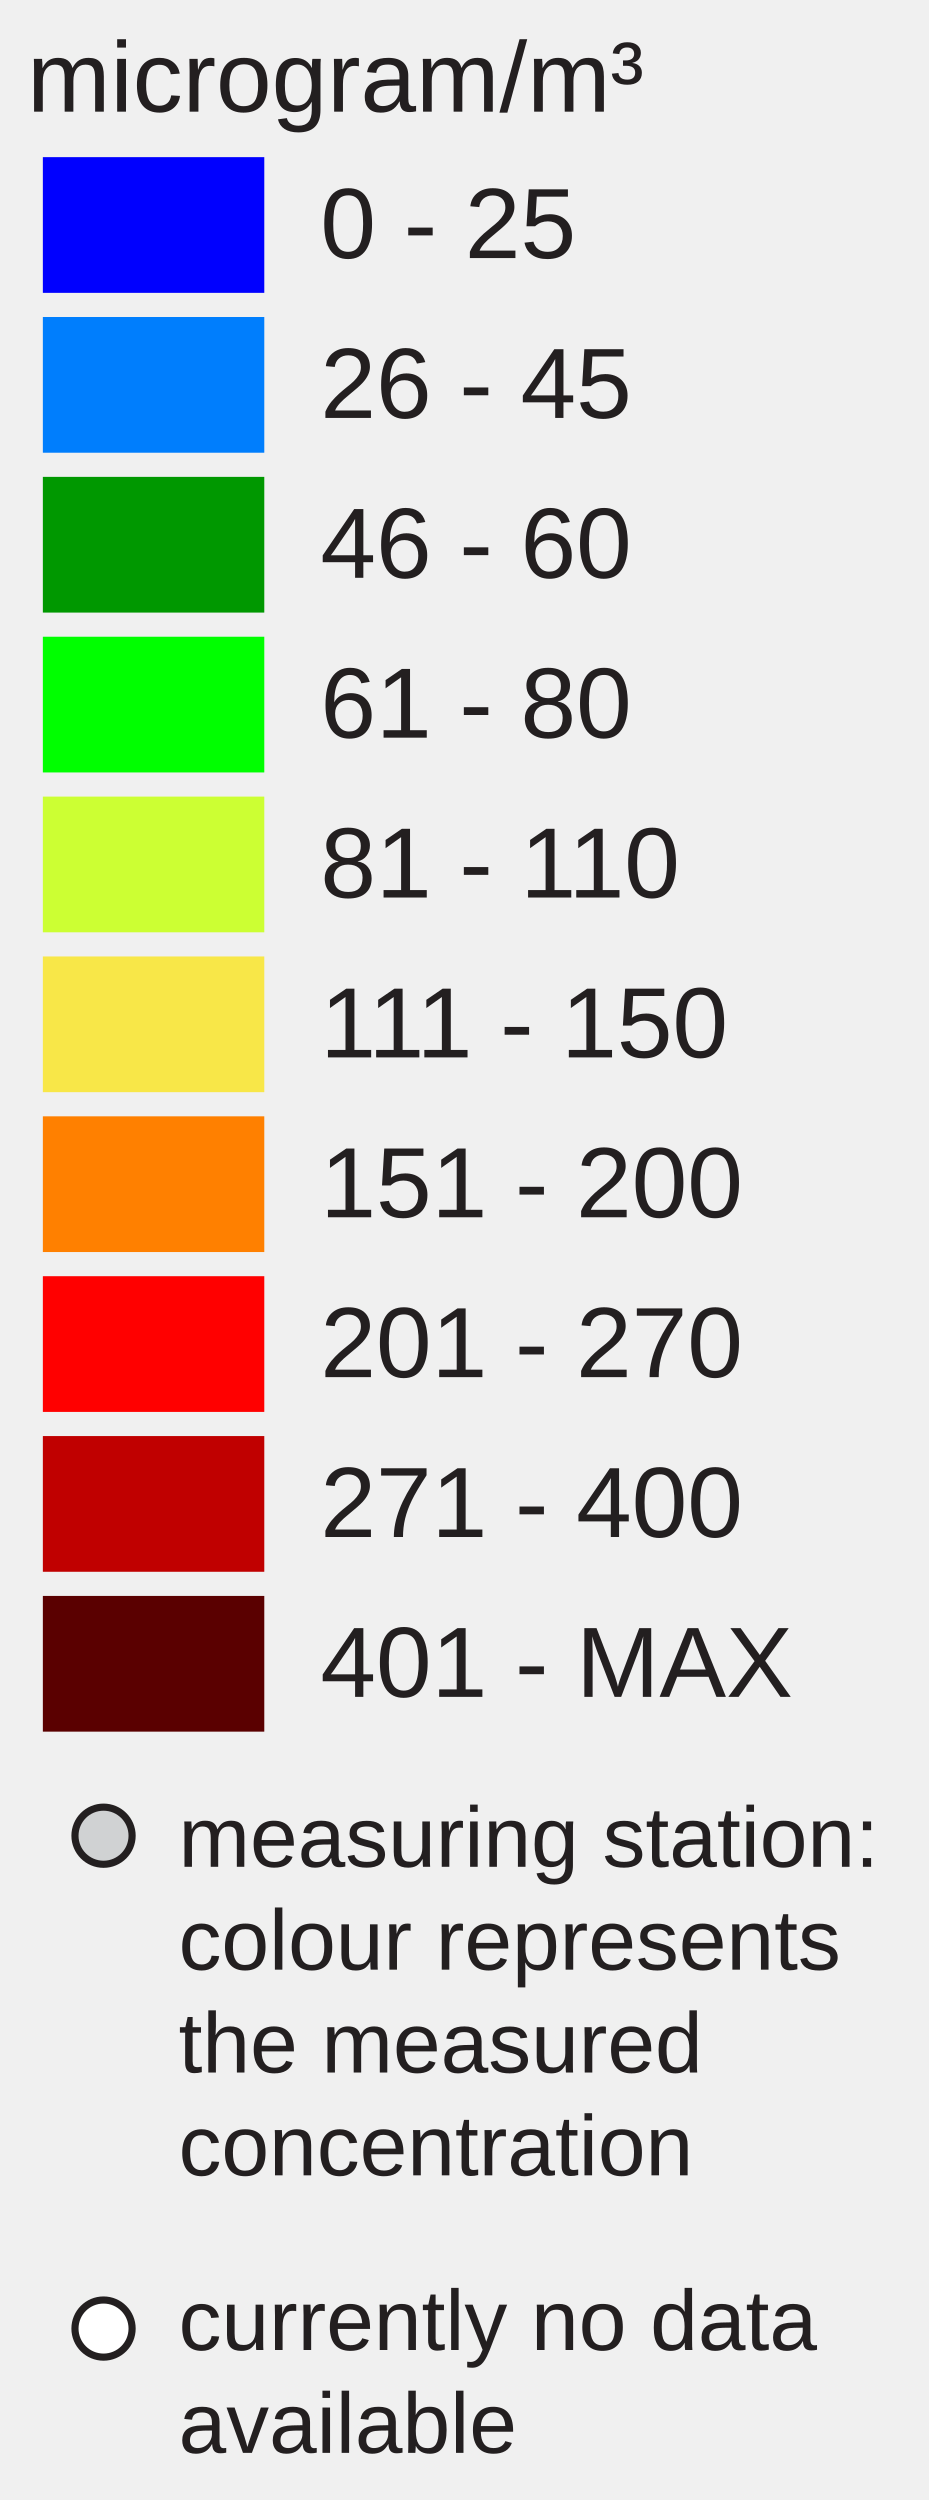
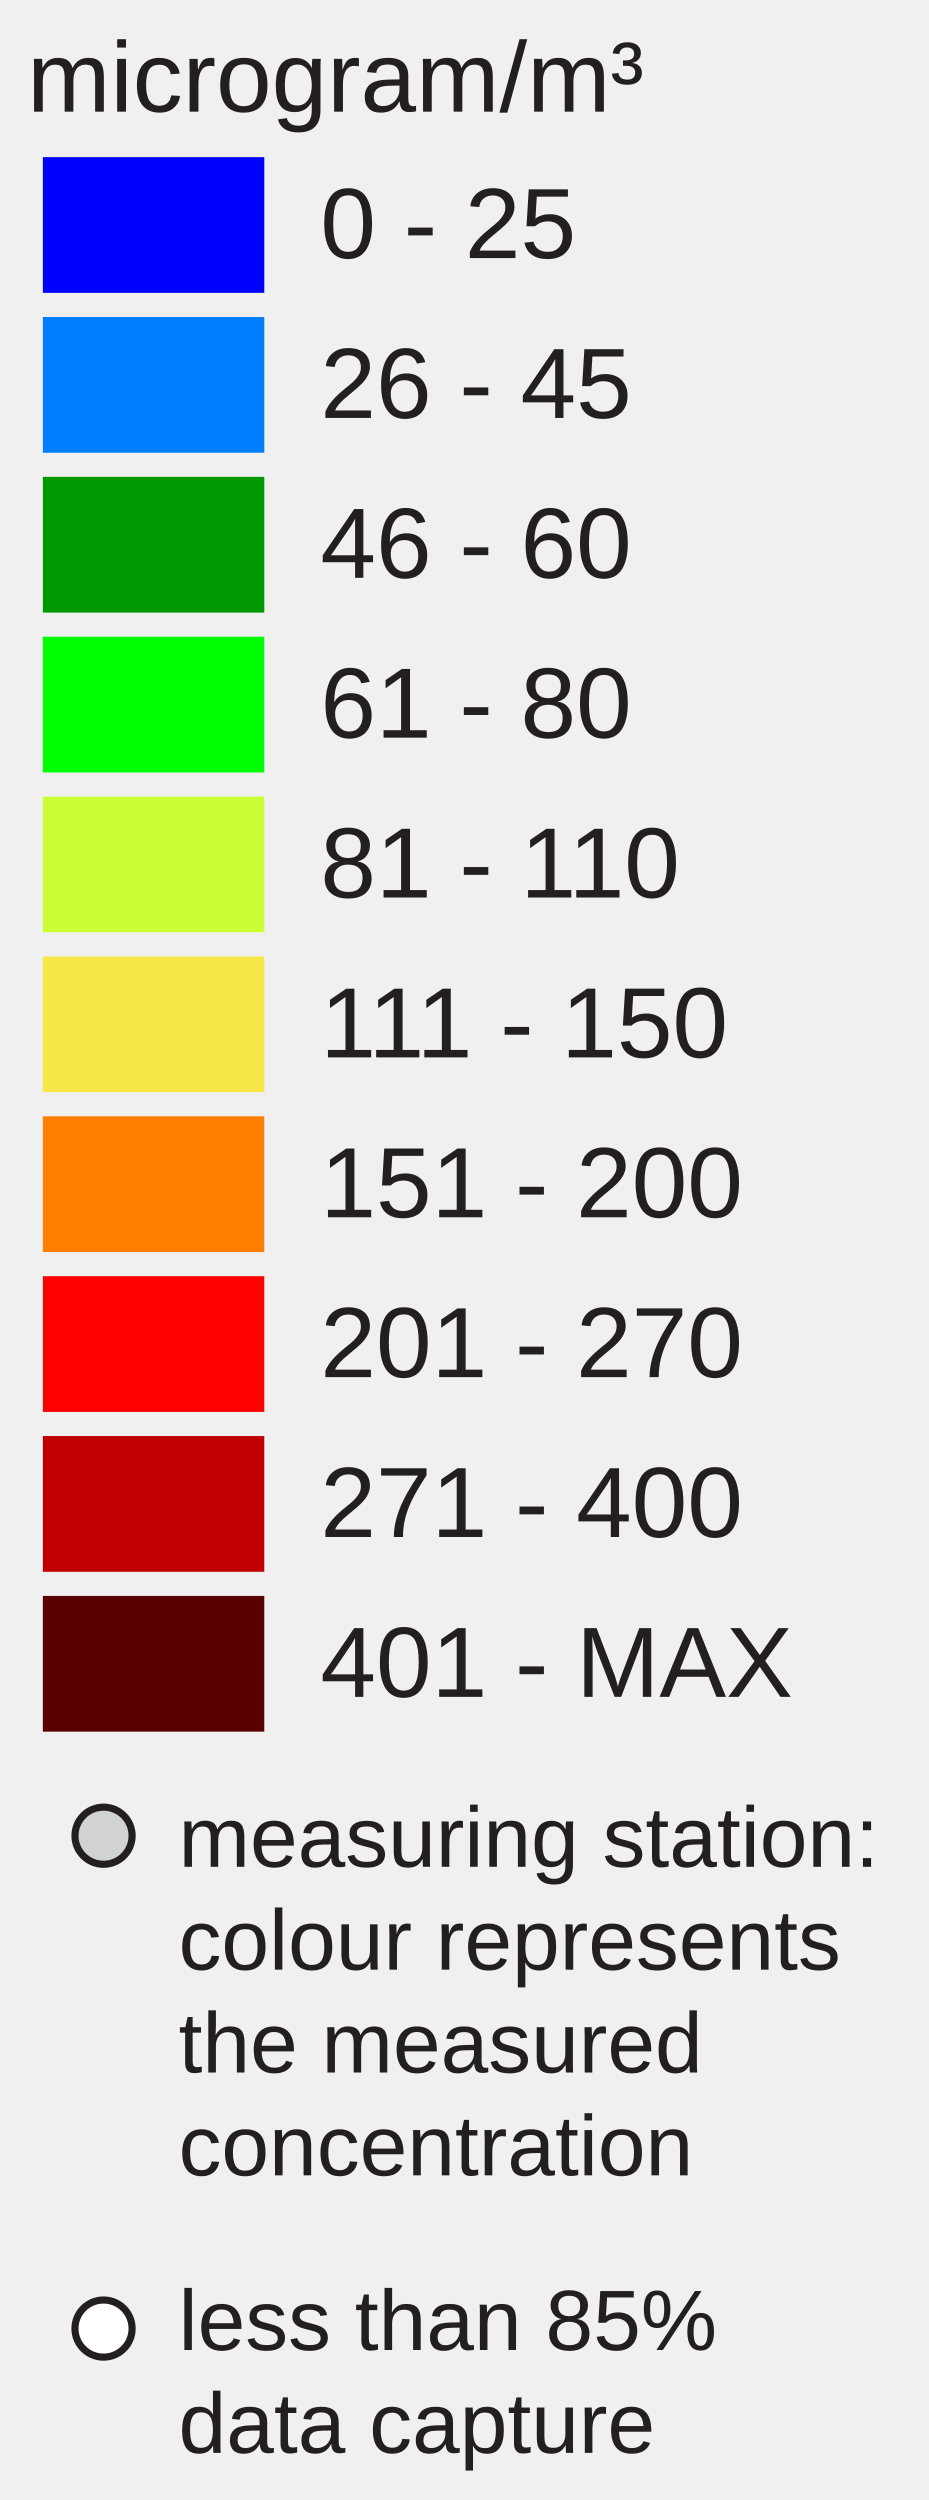
<svg xmlns="http://www.w3.org/2000/svg" version="1.1" id="Layer_1" x="0px" y="0px" width="130px" height="350px" viewBox="0 0 130 350" enable-background="new 0 0 130 350" xml:space="preserve">
  <rect x="6" y="22" fill="#0000FF" width="31" height="19" />
  <rect x="6" y="44.381" fill="#007EFD" width="31" height="19" />
  <rect x="6" y="66.762" fill="#009800" width="31" height="19" />
  <rect x="6" y="89.143" fill="#00FF00" width="31" height="19" />
  <rect x="6" y="111.524" fill="#CCFF33" width="31" height="19" />
  <rect x="6" y="133.905" fill="#F8E748" width="31" height="19" />
  <rect x="6" y="156.286" fill="#FF8000" width="31" height="19" />
  <rect x="6" y="178.668" fill="#FF0000" width="31" height="19" />
  <rect x="6" y="201.049" fill="#C00000" width="31" height="19" />
  <rect x="6" y="223.43" fill="#5A0000" width="31" height="19" />
  <text transform="matrix(1 0 0 1 44.853 36.1304)" fill="#231F20" font-family="Arial" font-size="14">0 - 25</text>
  <text transform="matrix(1 0 0 1 44.853 58.5112)" fill="#231F20" font-family="Arial" font-size="14">26 - 45</text>
  <text transform="matrix(1 0 0 1 44.853 80.8926)" fill="#231F20" font-family="Arial" font-size="14">46 - 60</text>
  <text transform="matrix(1 0 0 1 44.853 103.2734)" fill="#231F20" font-family="Arial" font-size="14">61 - 80</text>
  <text transform="matrix(1 0 0 1 44.853 125.6548)" fill="#231F20" font-family="Arial" font-size="14">81 - 110</text>
  <text transform="matrix(1 0 0 1 44.853 148.0352)" fill="#231F20" font-family="Arial" font-size="14">111 - 150</text>
  <text transform="matrix(1 0 0 1 44.853 170.417)" fill="#231F20" font-family="Arial" font-size="14">151 - 200</text>
  <text transform="matrix(1 0 0 1 44.853 192.7988)" fill="#231F20" font-family="Arial" font-size="14">201 - 270</text>
  <text transform="matrix(1 0 0 1 44.853 215.1797)" fill="#231F20" font-family="Arial" font-size="14">271 - 400</text>
  <text transform="matrix(1 0 0 1 44.853 237.5605)" fill="#231F20" font-family="Arial" font-size="14">401 - MAX</text>
  <text font-size="14" font-family="Arial" transform="translate(3.8027 15.631)" fill="#231F20">microgram/m³</text>
  <circle fill="#D0D2D3" stroke="#231F20" stroke-miterlimit="10" cx="14.495" cy="257" r="4" />
  <circle fill="#FFFFFF" stroke="#231F20" stroke-miterlimit="10" cx="14.495" cy="326" r="4" />
  <text font-size="12" font-family="Arial" transform="translate(25 261.35)" fill="#231F20">measuring station:</text>
  <text font-size="12" font-family="Arial" transform="translate(25 275.75)" fill="#231F20">colour represents</text>
  <text font-size="12" font-family="Arial" transform="translate(25 290.15)" fill="#231F20">the measured</text>
  <text font-size="12" font-family="Arial" transform="translate(25 304.55)" fill="#231F20">concentration</text>
-   <text font-size="12" font-family="Arial" transform="translate(25 329)" fill="#231F20">currently no data</text>
-   <text font-size="12" font-family="Arial" transform="translate(25 343.4)" fill="#231F20">available</text>
+   <text font-size="12" font-family="Arial" transform="translate(25 329)" fill="#231F20">less than 85%</text>
+   <text font-size="12" font-family="Arial" transform="translate(25 343.4)" fill="#231F20">data capture</text>
</svg>
